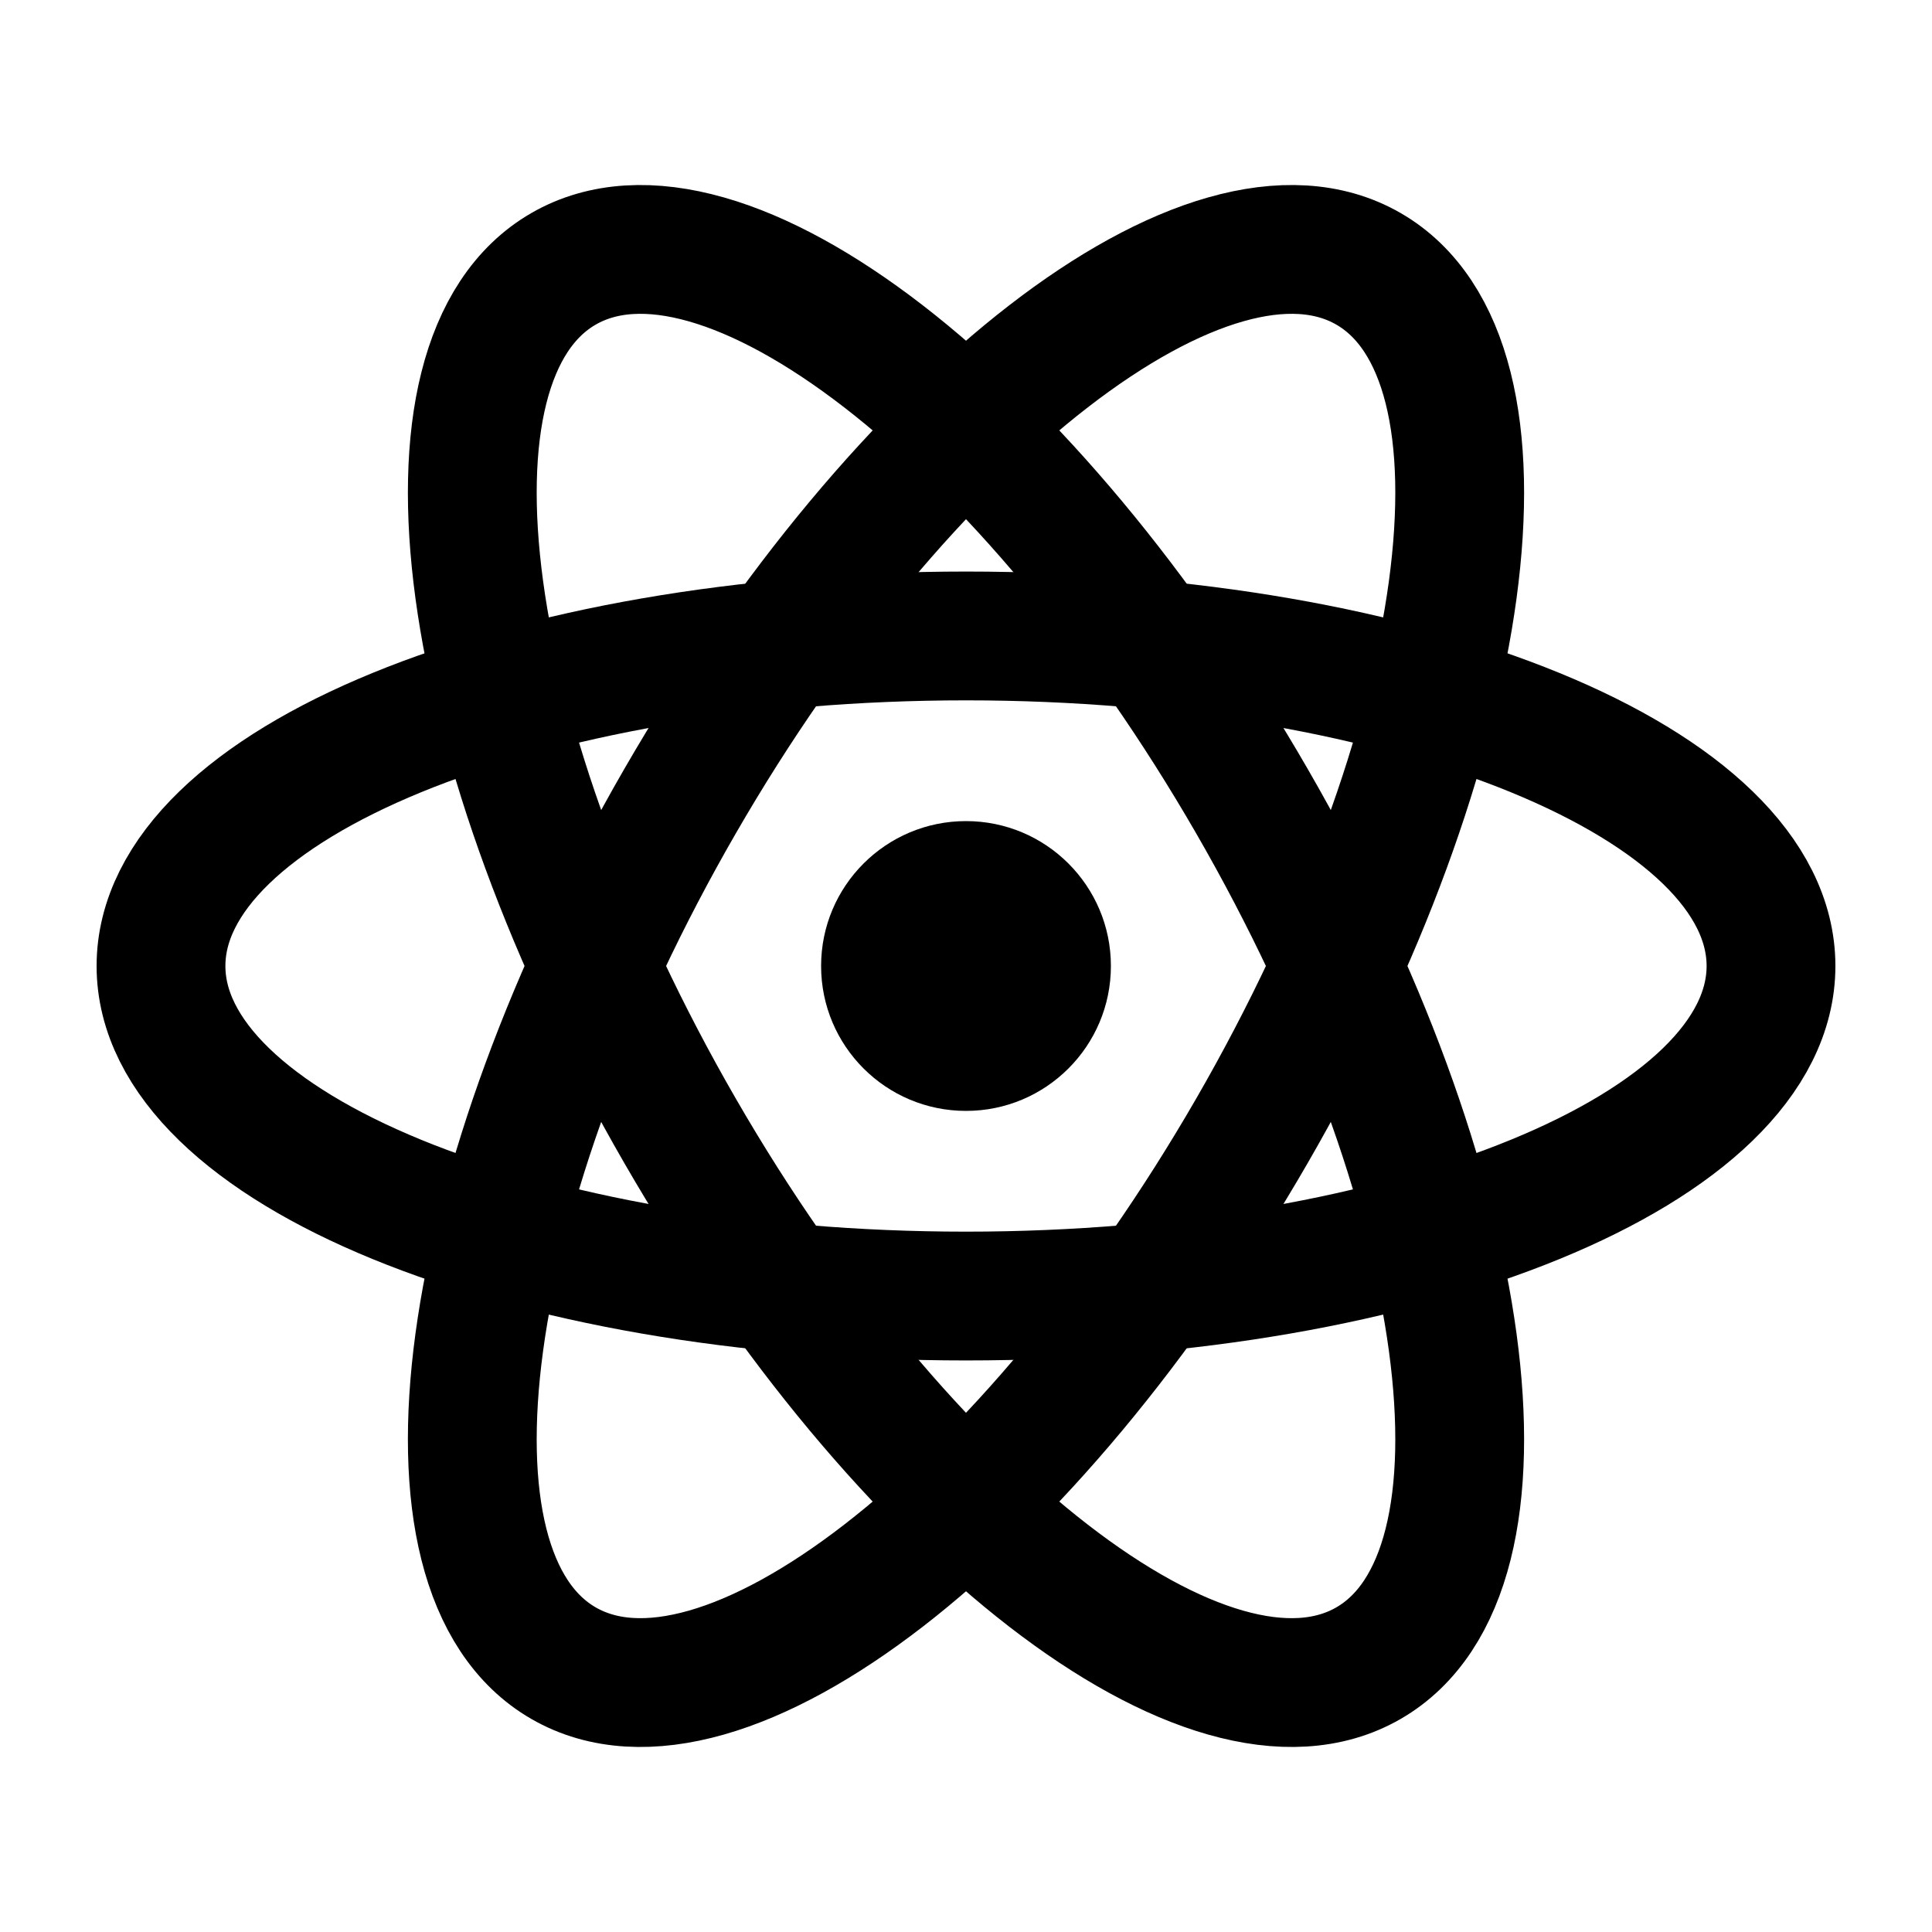
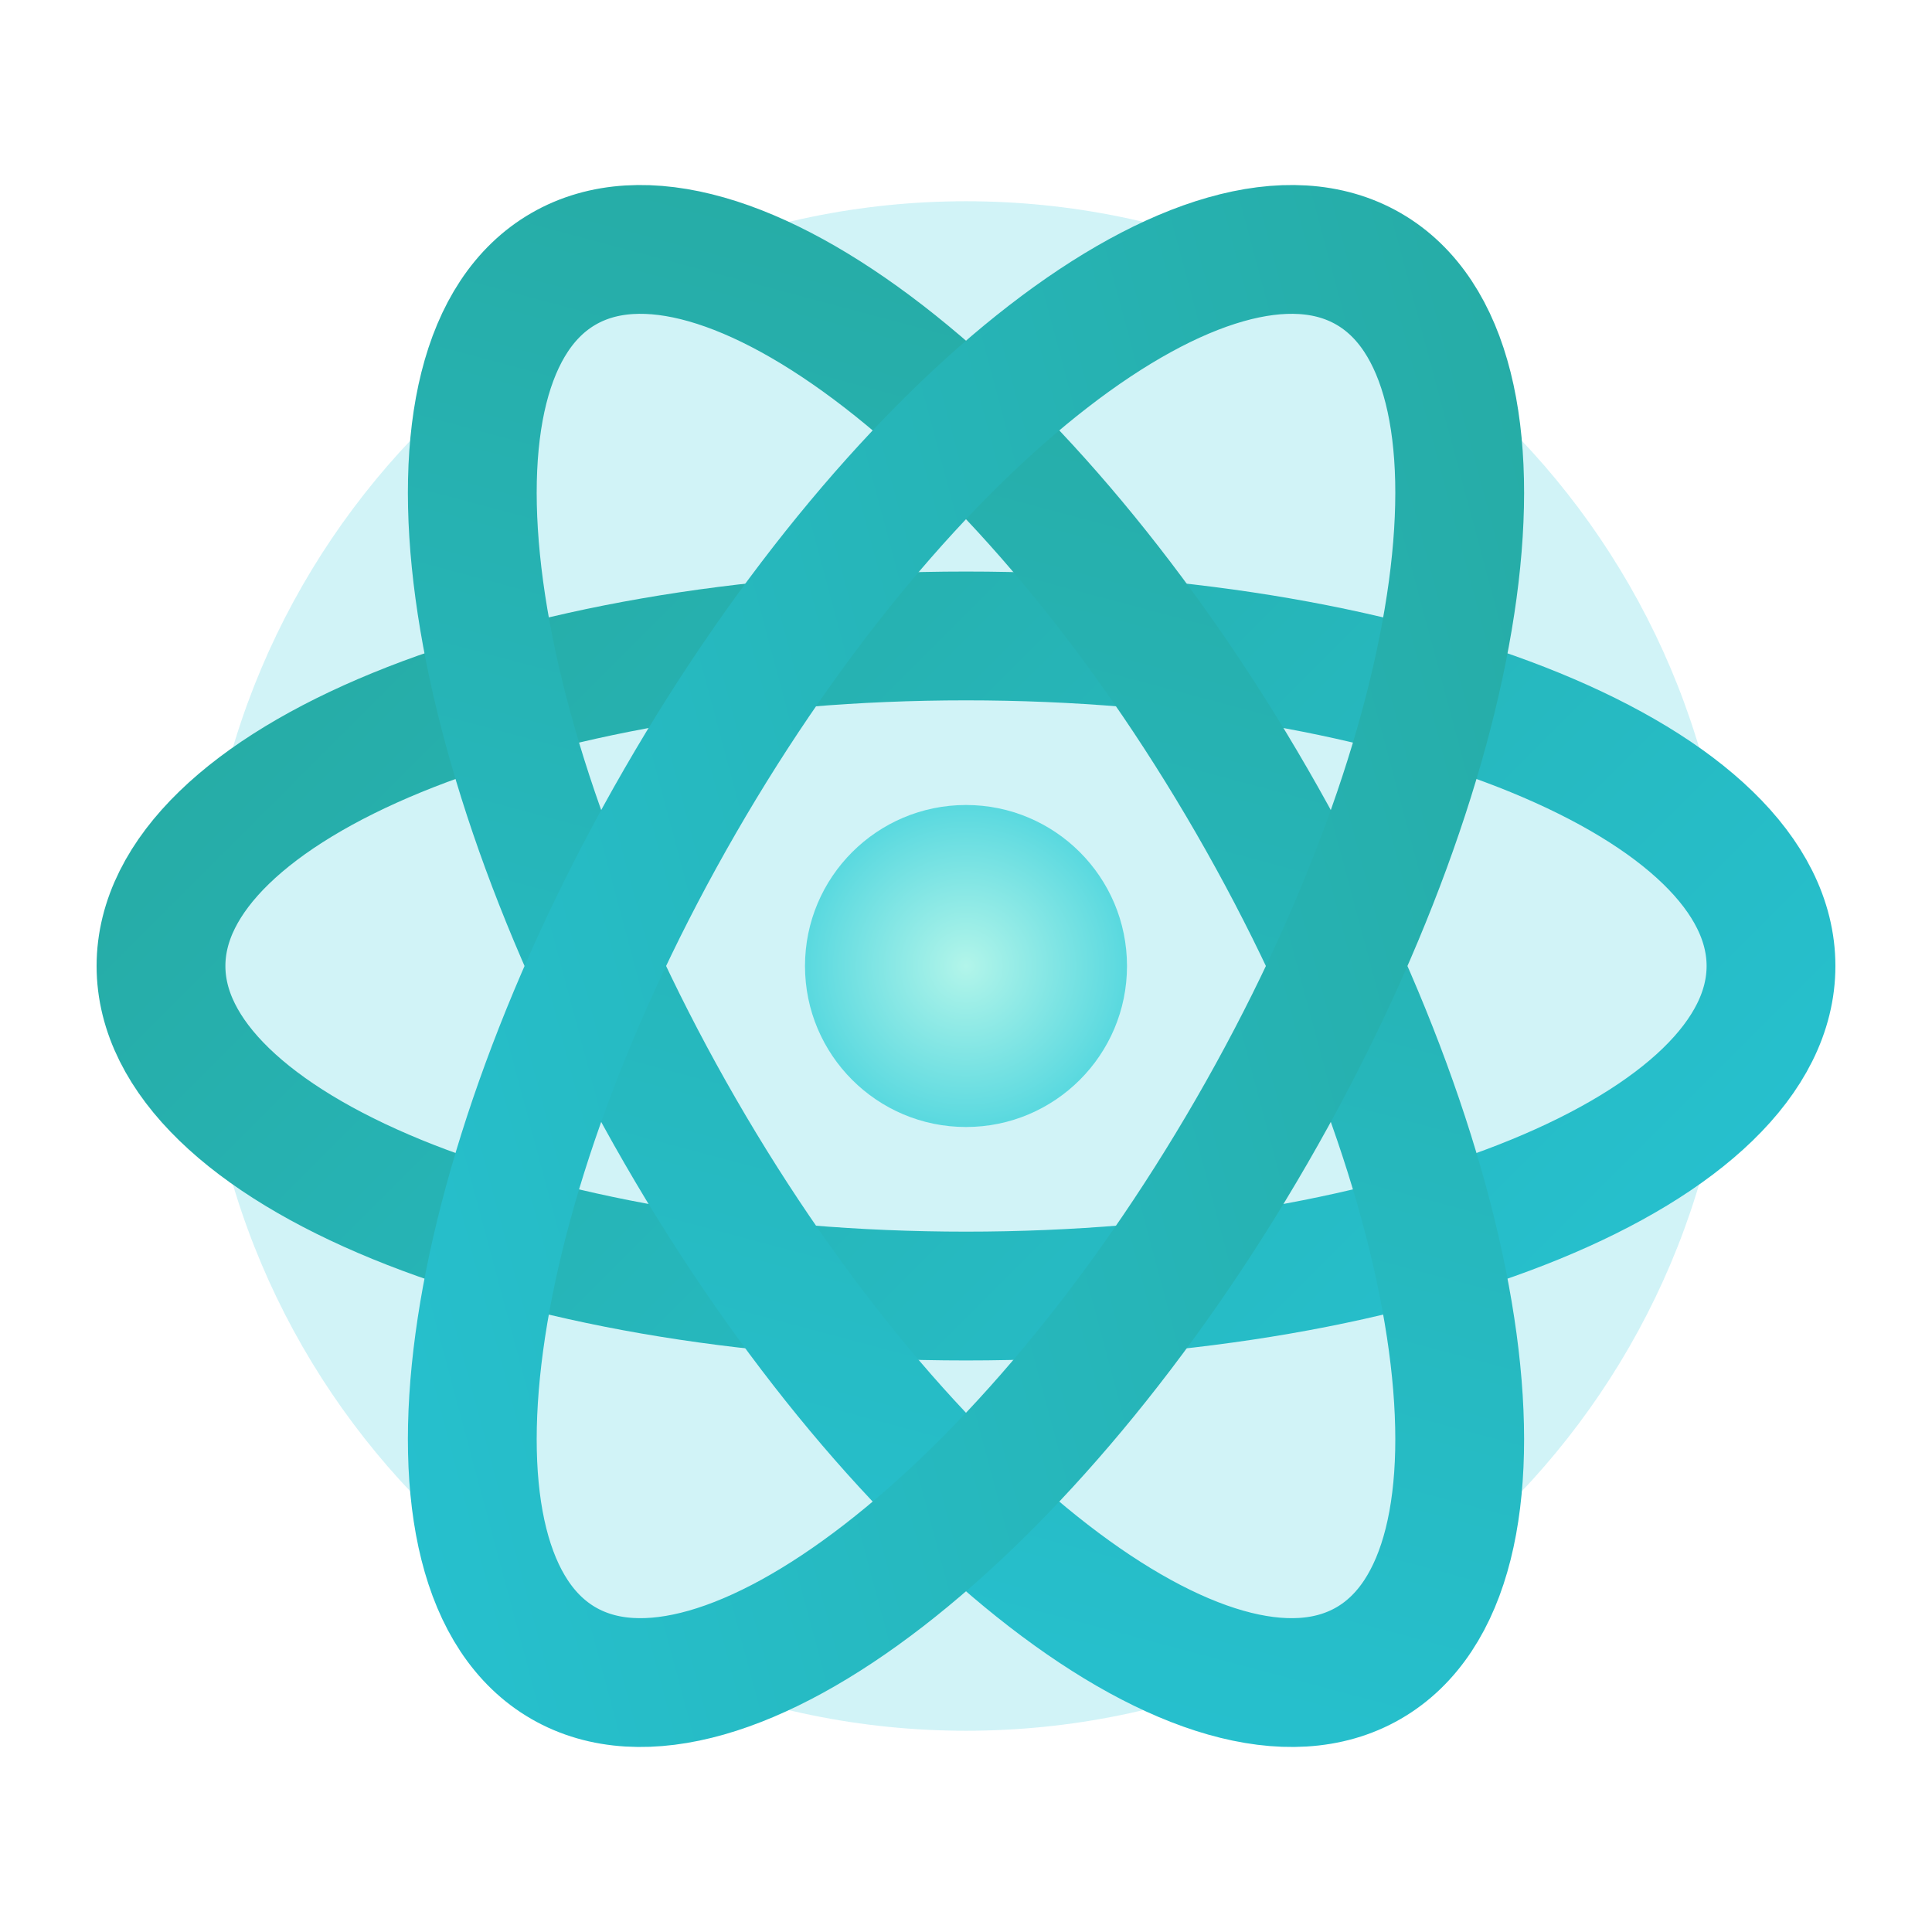
- <svg xmlns="http://www.w3.org/2000/svg" viewBox="0 0 24 24" width="28" height="28" fill="none" stroke="currentColor" stroke-width="1.6" stroke-linecap="round" stroke-linejoin="round">
-   <circle cx="12" cy="12" r="1.8" fill="currentColor" stroke="none" />
-   <ellipse cx="12" cy="12" rx="10" ry="4.1" transform="rotate(0 12 12)" />
-   <ellipse cx="12" cy="12" rx="10" ry="4.1" transform="rotate(60 12 12)" />
-   <ellipse cx="12" cy="12" rx="10" ry="4.1" transform="rotate(120 12 12)" />
+ <svg xmlns="http://www.w3.org/2000/svg" viewBox="0 0 24 24" width="28" height="28" fill="none" stroke-linecap="round" stroke-linejoin="round">
+   <defs>
+     <linearGradient id="tcg" x1="2" y1="2" x2="22" y2="22" gradientUnits="userSpaceOnUse">
+       <stop offset="0" stop-color="#26A69A" />
+       <stop offset="1" stop-color="#26C6DA" />
+     </linearGradient>
+     <radialGradient id="tcn" cx="12" cy="12" r="4" gradientUnits="userSpaceOnUse">
+       <stop offset="0" stop-color="#B2F5EA" />
+       <stop offset="1" stop-color="#00BCD4" />
+     </radialGradient>
+   </defs>
+   <circle cx="12" cy="12" r="9.5" fill="#00BCD4" opacity="0.18" />
+   <g stroke="url(#tcg)" stroke-width="1.6">
+     <ellipse cx="12" cy="12" rx="10" ry="4.1" transform="rotate(0 12 12)" />
+     <ellipse cx="12" cy="12" rx="10" ry="4.1" transform="rotate(60 12 12)" />
+     <ellipse cx="12" cy="12" rx="10" ry="4.1" transform="rotate(120 12 12)" />
+   </g>
+   <circle cx="12" cy="12" r="2" fill="url(#tcn)" />
</svg>
